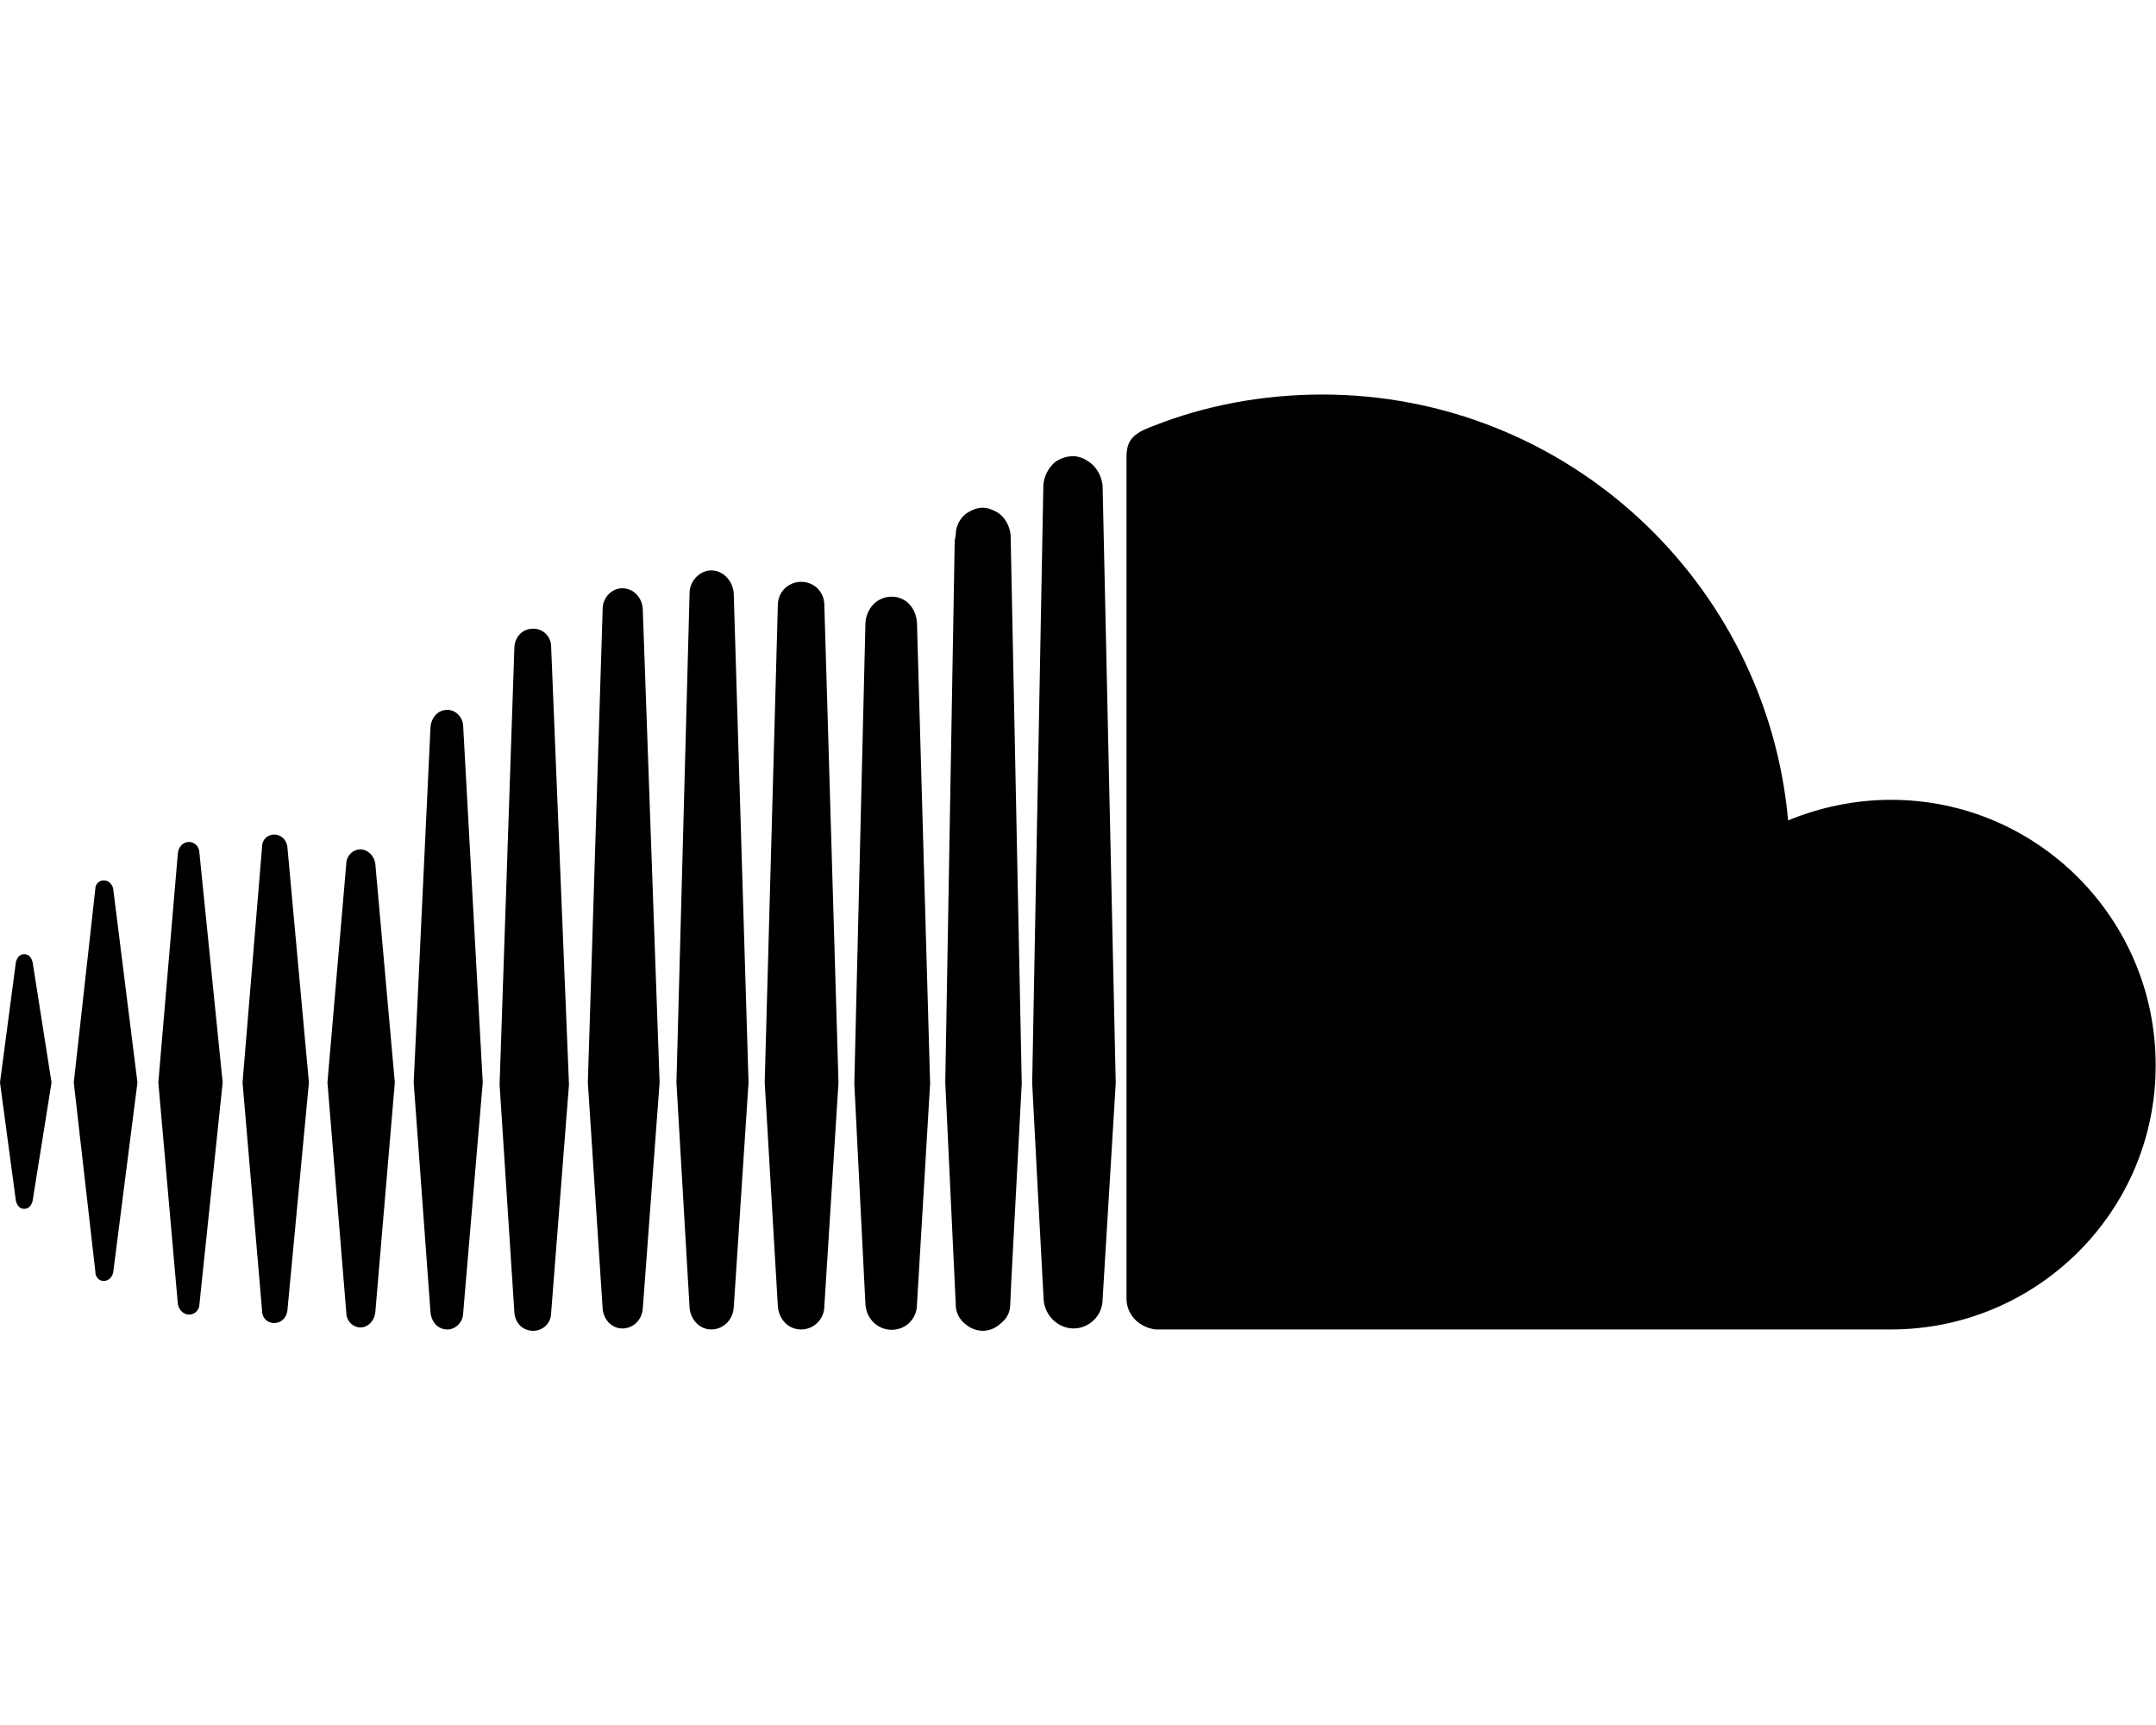
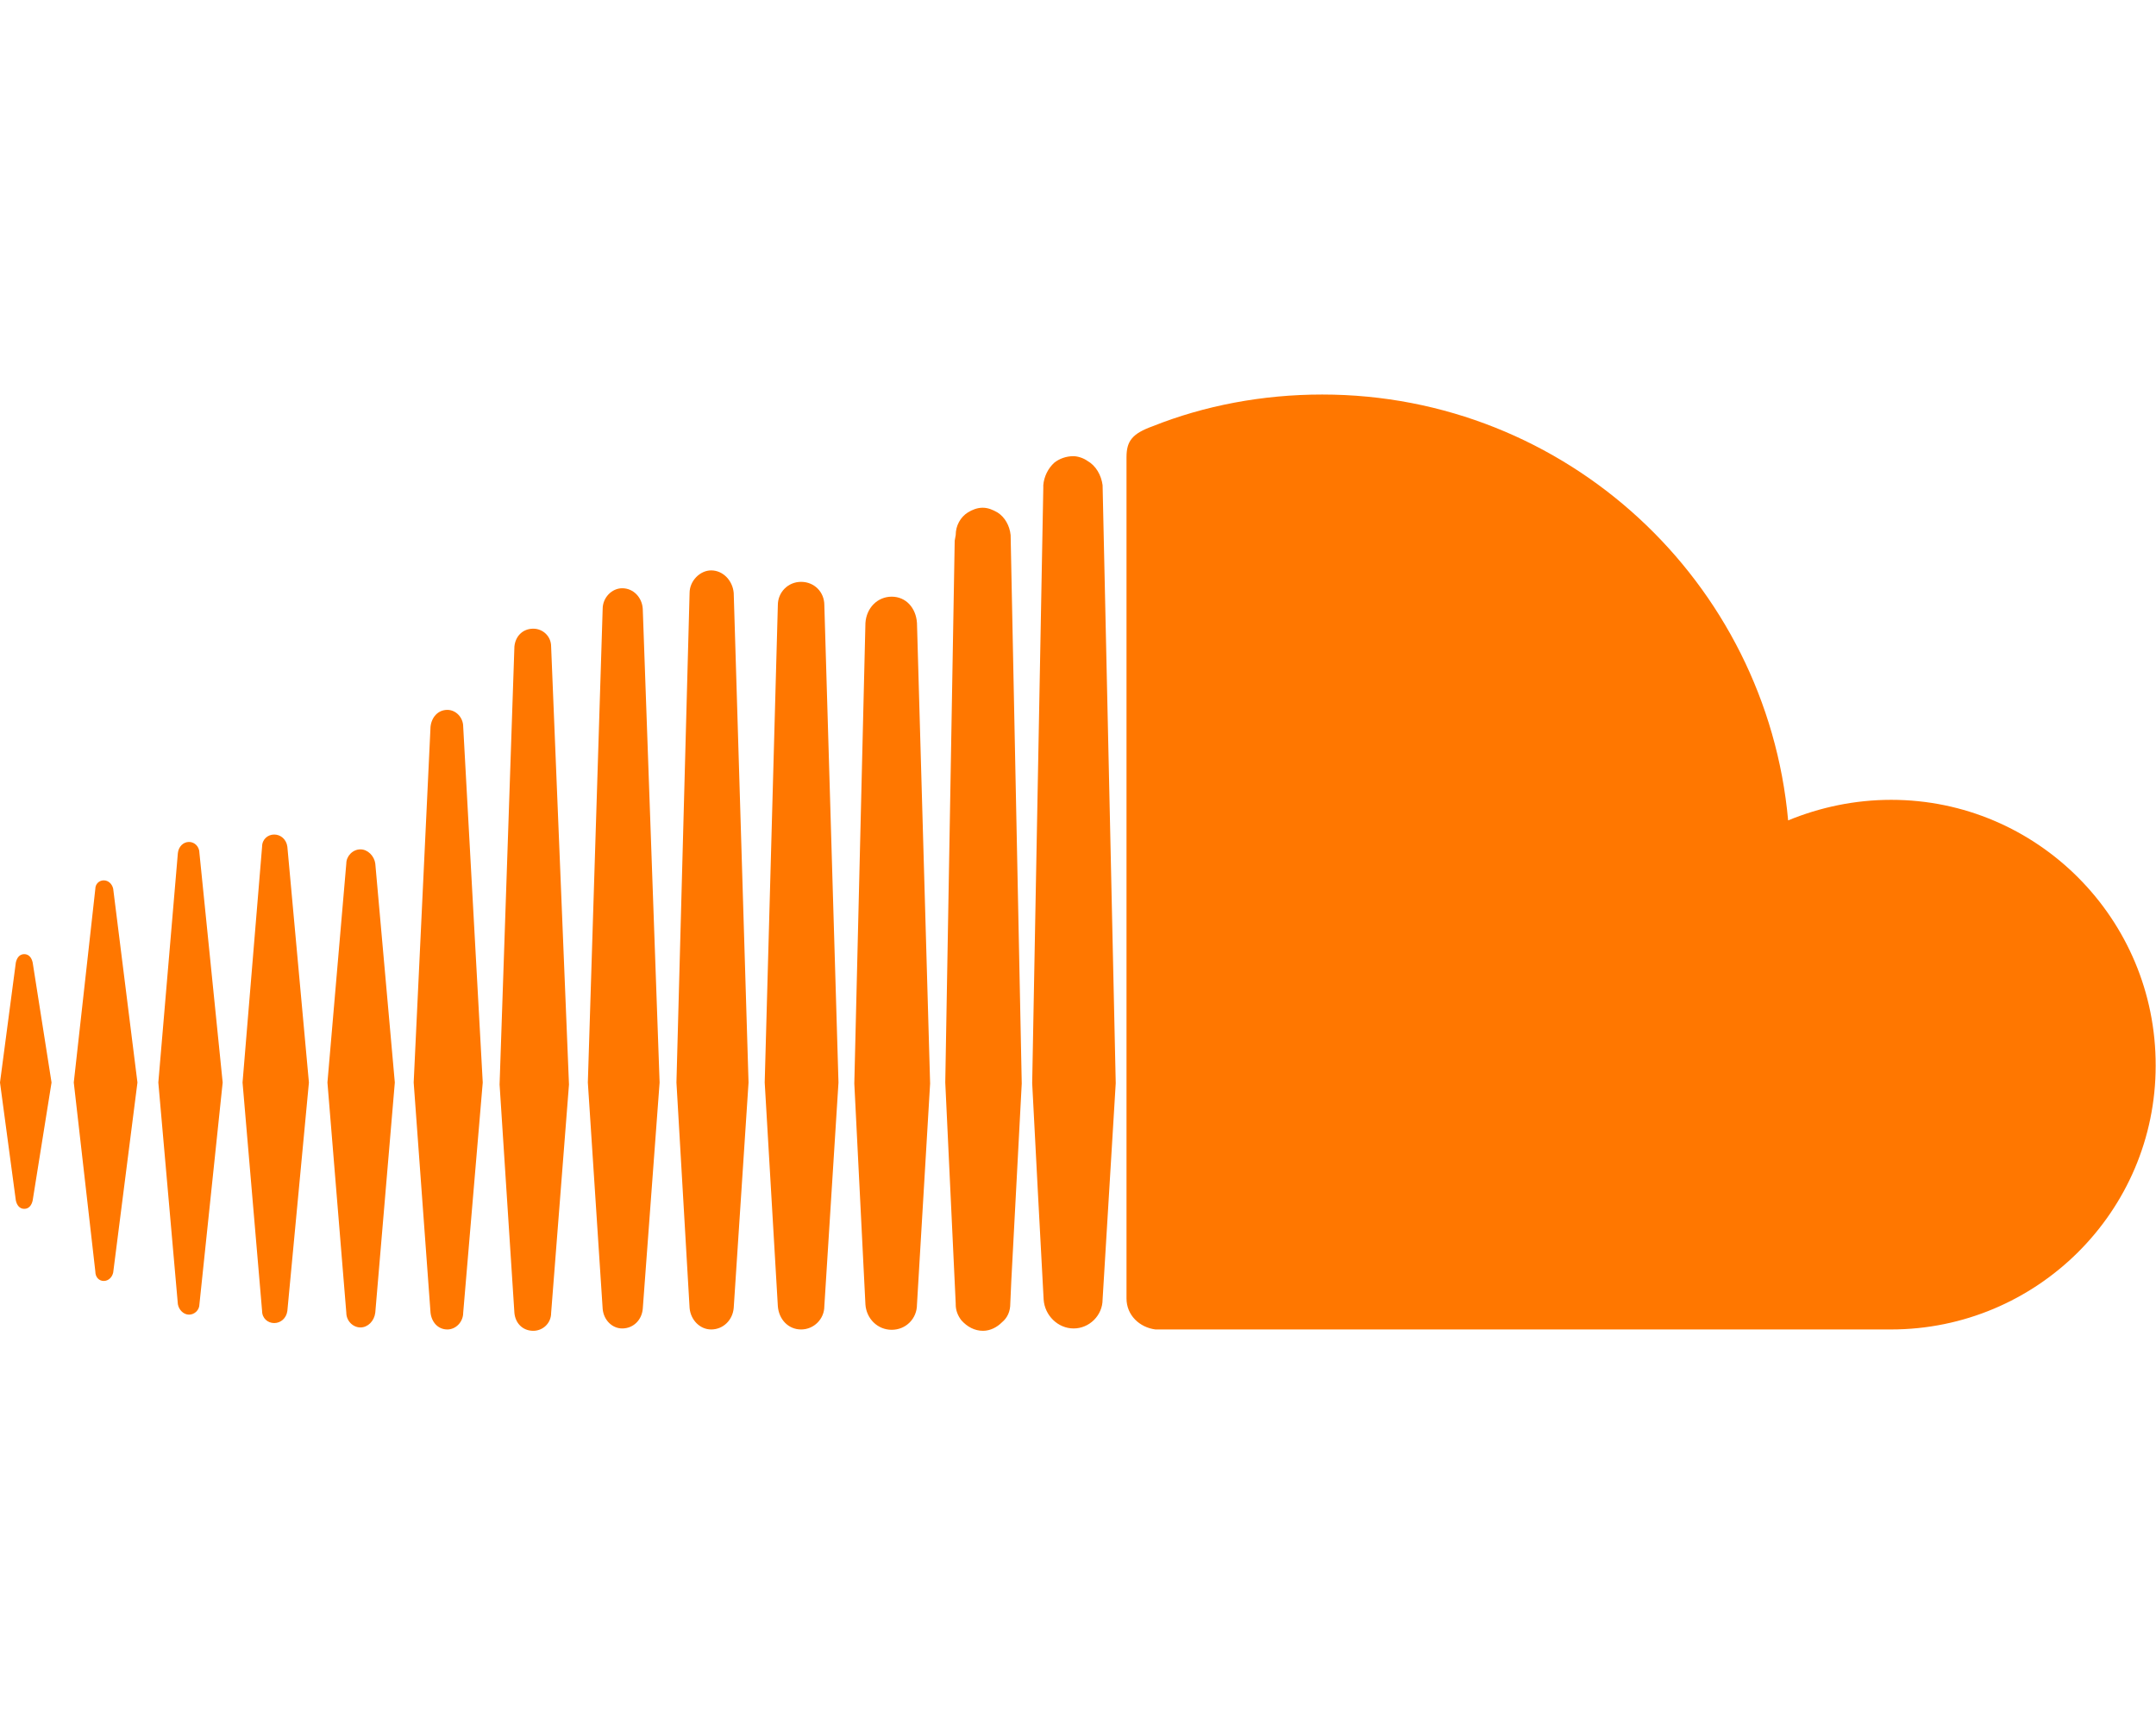
<svg xmlns="http://www.w3.org/2000/svg" viewBox="0 0 640 512">
-   <path d="M111.4 256.3l5.8 65-5.8 68.3c-.3 2.5-2.2 4.4-4.4 4.4s-4.2-1.9-4.2-4.4l-5.6-68.3 5.6-65c0-2.2 1.9-4.2 4.2-4.2 2.2 0 4.1 2 4.4 4.2zm21.4-45.6c-2.8 0-4.7 2.2-5 5l-5 105.6 5 68.3c.3 2.8 2.2 5 5 5 2.5 0 4.7-2.2 4.7-5l5.8-68.3-5.8-105.6c0-2.8-2.2-5-4.7-5zm25.5-24.1c-3.1 0-5.3 2.2-5.6 5.3l-4.4 130 4.4 67.8c.3 3.1 2.5 5.3 5.6 5.3 2.8 0 5.3-2.2 5.3-5.3l5.3-67.8-5.3-130c0-3.1-2.5-5.3-5.3-5.3zM7.2 283.2c-1.4 0-2.2 1.1-2.5 2.5L0 321.3l4.7 35c.3 1.4 1.1 2.5 2.5 2.5s2.2-1.1 2.5-2.5l5.6-35-5.6-35.6c-.3-1.4-1.1-2.5-2.5-2.5zm23.6-21.9c-1.4 0-2.5 1.1-2.5 2.5l-6.4 57.5 6.4 56.1c0 1.7 1.1 2.8 2.5 2.8s2.5-1.1 2.8-2.5l7.2-56.4-7.2-57.5c-.3-1.4-1.4-2.5-2.8-2.5zm25.3-11.4c-1.7 0-3.1 1.4-3.3 3.3L47 321.3l5.8 65.8c.3 1.7 1.7 3.1 3.3 3.1 1.7 0 3.1-1.4 3.1-3.1l6.9-65.8-6.9-68.1c0-1.9-1.4-3.3-3.1-3.3zm25.3-2.2c-1.9 0-3.6 1.4-3.6 3.6l-5.8 70 5.8 67.8c0 2.2 1.7 3.6 3.6 3.6s3.6-1.4 3.9-3.6l6.4-67.8-6.4-70c-.3-2.2-2-3.6-3.9-3.6zm241.4-110.9c-1.1-.8-2.8-1.4-4.2-1.4-2.2 0-4.2.8-5.6 1.9-1.9 1.7-3.1 4.2-3.3 6.7v.8l-3.3 176.7 1.7 32.5 1.7 31.7c.3 4.7 4.2 8.6 8.9 8.6s8.6-3.9 8.6-8.6l3.9-64.2-3.9-177.5c-.4-3-2-5.8-4.5-7.2zm-26.7 15.3c-1.4-.8-2.8-1.4-4.4-1.4s-3.1.6-4.4 1.4c-2.2 1.4-3.6 3.9-3.6 6.7l-.3 1.7-2.8 160.8s0 .3 3.1 65.6v.3c0 1.7.6 3.3 1.7 4.7 1.7 1.9 3.9 3.1 6.4 3.1 2.2 0 4.2-1.1 5.6-2.5 1.7-1.4 2.5-3.3 2.5-5.6l.3-6.7 3.1-58.6-3.3-162.8c-.3-2.8-1.7-5.3-3.9-6.7zm-111.4 22.5c-3.1 0-5.8 2.8-5.8 6.1l-4.4 140.6 4.4 67.2c.3 3.3 2.8 5.8 5.8 5.8 3.3 0 5.8-2.5 6.1-5.8l5-67.2-5-140.6c-.2-3.3-2.7-6.1-6.1-6.1zm376.7 62.8c-10.8 0-21.1 2.2-30.6 6.1-6.4-70.8-65.8-126.4-138.3-126.4-17.8 0-35 3.3-50.3 9.4-6.1 2.2-7.8 4.4-7.8 9.2v249.7c0 5 3.9 8.6 8.6 9.2h218.3c43.3 0 78.6-35 78.6-78.3.1-43.6-35.2-78.9-78.5-78.9zm-296.7-60.3c-4.2 0-7.5 3.3-7.8 7.8l-3.3 136.7 3.3 65.6c.3 4.2 3.6 7.5 7.8 7.5 4.2 0 7.5-3.3 7.5-7.5l3.9-65.6-3.9-136.7c-.3-4.5-3.3-7.8-7.5-7.8zm-53.6-7.8c-3.3 0-6.4 3.1-6.4 6.7l-3.9 145.3 3.9 66.9c.3 3.6 3.1 6.4 6.4 6.4 3.6 0 6.4-2.8 6.7-6.4l4.4-66.9-4.4-145.3c-.3-3.6-3.1-6.7-6.7-6.7zm26.7 3.4c-3.9 0-6.9 3.1-6.9 6.9L227 321.3l3.9 66.4c.3 3.9 3.1 6.9 6.9 6.9s6.9-3.1 6.9-6.9l4.2-66.4-4.2-141.7c0-3.9-3-6.9-6.9-6.9z" />
+   <path fill="#ff7700" d="M111.4 256.3l5.8 65-5.8 68.3c-.3 2.5-2.2 4.4-4.4 4.4s-4.2-1.9-4.2-4.4l-5.6-68.3 5.6-65c0-2.2 1.9-4.2 4.2-4.2 2.2 0 4.1 2 4.4 4.2zm21.4-45.6c-2.8 0-4.7 2.2-5 5l-5 105.6 5 68.3c.3 2.8 2.2 5 5 5 2.5 0 4.7-2.2 4.7-5l5.8-68.3-5.8-105.6c0-2.8-2.2-5-4.7-5zm25.5-24.1c-3.1 0-5.3 2.2-5.6 5.3l-4.4 130 4.4 67.8c.3 3.1 2.5 5.3 5.6 5.3 2.8 0 5.3-2.2 5.3-5.3l5.3-67.8-5.3-130c0-3.1-2.5-5.3-5.3-5.3zM7.2 283.2c-1.4 0-2.2 1.1-2.5 2.5L0 321.3l4.7 35c.3 1.4 1.1 2.5 2.5 2.5s2.2-1.1 2.5-2.5l5.6-35-5.6-35.6c-.3-1.4-1.1-2.5-2.5-2.5zm23.6-21.9c-1.4 0-2.5 1.1-2.5 2.5l-6.4 57.5 6.4 56.1c0 1.7 1.1 2.8 2.5 2.8s2.5-1.1 2.8-2.5l7.2-56.4-7.2-57.5c-.3-1.4-1.4-2.5-2.8-2.5zm25.3-11.4c-1.7 0-3.1 1.4-3.3 3.3L47 321.3l5.8 65.8c.3 1.7 1.7 3.1 3.3 3.1 1.7 0 3.1-1.4 3.1-3.1l6.9-65.8-6.9-68.1c0-1.9-1.4-3.3-3.1-3.3zm25.3-2.2c-1.9 0-3.6 1.4-3.6 3.6l-5.8 70 5.8 67.8c0 2.2 1.7 3.6 3.6 3.6s3.6-1.4 3.9-3.6l6.4-67.8-6.4-70c-.3-2.2-2-3.6-3.9-3.6zm241.4-110.9c-1.1-.8-2.8-1.4-4.2-1.4-2.2 0-4.2.8-5.6 1.9-1.9 1.7-3.1 4.2-3.3 6.7v.8l-3.3 176.7 1.7 32.5 1.7 31.7c.3 4.7 4.2 8.6 8.9 8.6s8.6-3.9 8.6-8.6l3.9-64.2-3.9-177.5c-.4-3-2-5.8-4.5-7.2zm-26.7 15.3c-1.4-.8-2.8-1.4-4.4-1.4s-3.1.6-4.4 1.4c-2.2 1.4-3.6 3.9-3.6 6.7l-.3 1.7-2.8 160.8s0 .3 3.1 65.6v.3c0 1.7.6 3.3 1.7 4.7 1.7 1.9 3.9 3.1 6.4 3.1 2.2 0 4.2-1.1 5.6-2.5 1.7-1.4 2.5-3.3 2.5-5.6l.3-6.7 3.1-58.6-3.3-162.8c-.3-2.8-1.7-5.3-3.9-6.7zm-111.4 22.5c-3.1 0-5.8 2.8-5.8 6.1l-4.4 140.6 4.4 67.2c.3 3.3 2.8 5.8 5.8 5.8 3.3 0 5.8-2.5 6.1-5.8l5-67.2-5-140.6c-.2-3.3-2.7-6.1-6.1-6.1zm376.7 62.8c-10.8 0-21.1 2.2-30.6 6.1-6.4-70.8-65.8-126.4-138.3-126.4-17.8 0-35 3.3-50.3 9.4-6.1 2.2-7.8 4.4-7.8 9.2v249.7c0 5 3.9 8.6 8.6 9.2h218.3c43.3 0 78.6-35 78.6-78.3.1-43.6-35.2-78.9-78.5-78.9zm-296.7-60.3c-4.2 0-7.5 3.3-7.8 7.8l-3.3 136.7 3.3 65.6c.3 4.2 3.6 7.5 7.8 7.5 4.2 0 7.5-3.3 7.5-7.5l3.9-65.6-3.9-136.7c-.3-4.5-3.3-7.8-7.5-7.8zm-53.6-7.8c-3.3 0-6.4 3.1-6.4 6.7l-3.9 145.3 3.9 66.9c.3 3.6 3.1 6.4 6.4 6.4 3.6 0 6.4-2.8 6.7-6.4l4.4-66.9-4.4-145.3c-.3-3.6-3.1-6.7-6.7-6.7zm26.7 3.4c-3.9 0-6.9 3.1-6.9 6.9L227 321.3l3.9 66.4c.3 3.9 3.1 6.9 6.9 6.9s6.9-3.1 6.9-6.9l4.2-66.4-4.2-141.7c0-3.9-3-6.9-6.9-6.9z" />
</svg>
